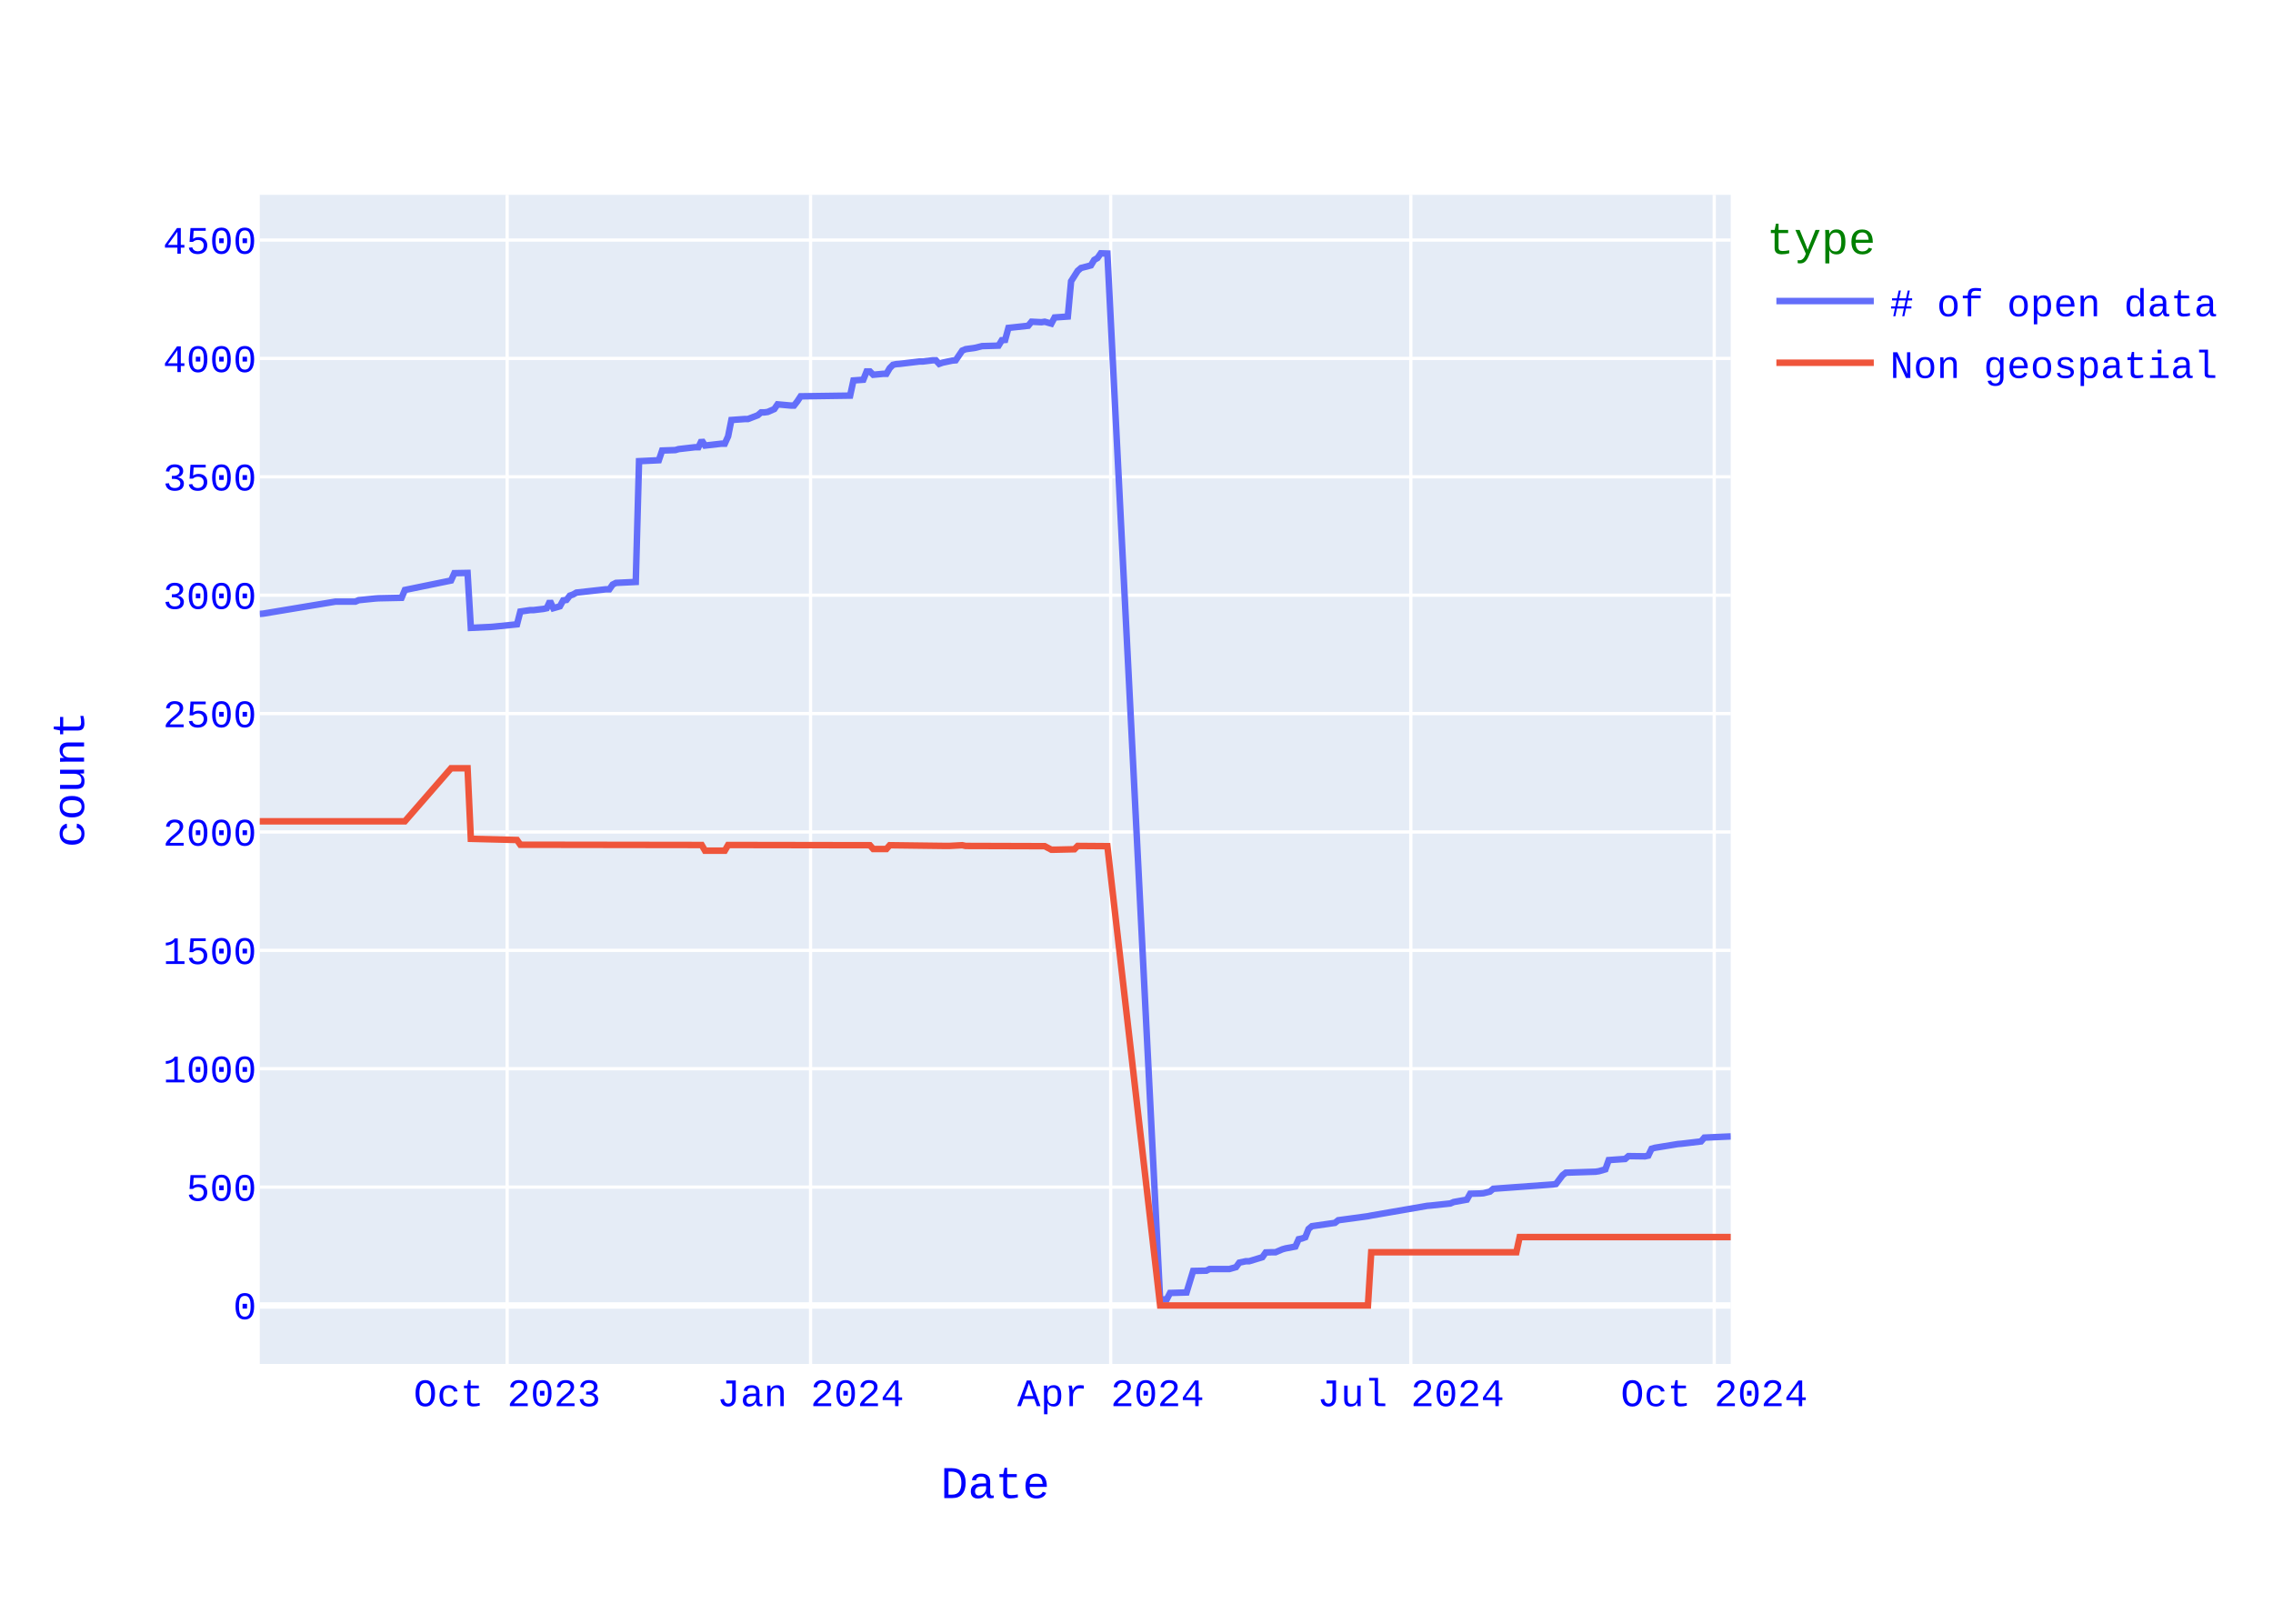
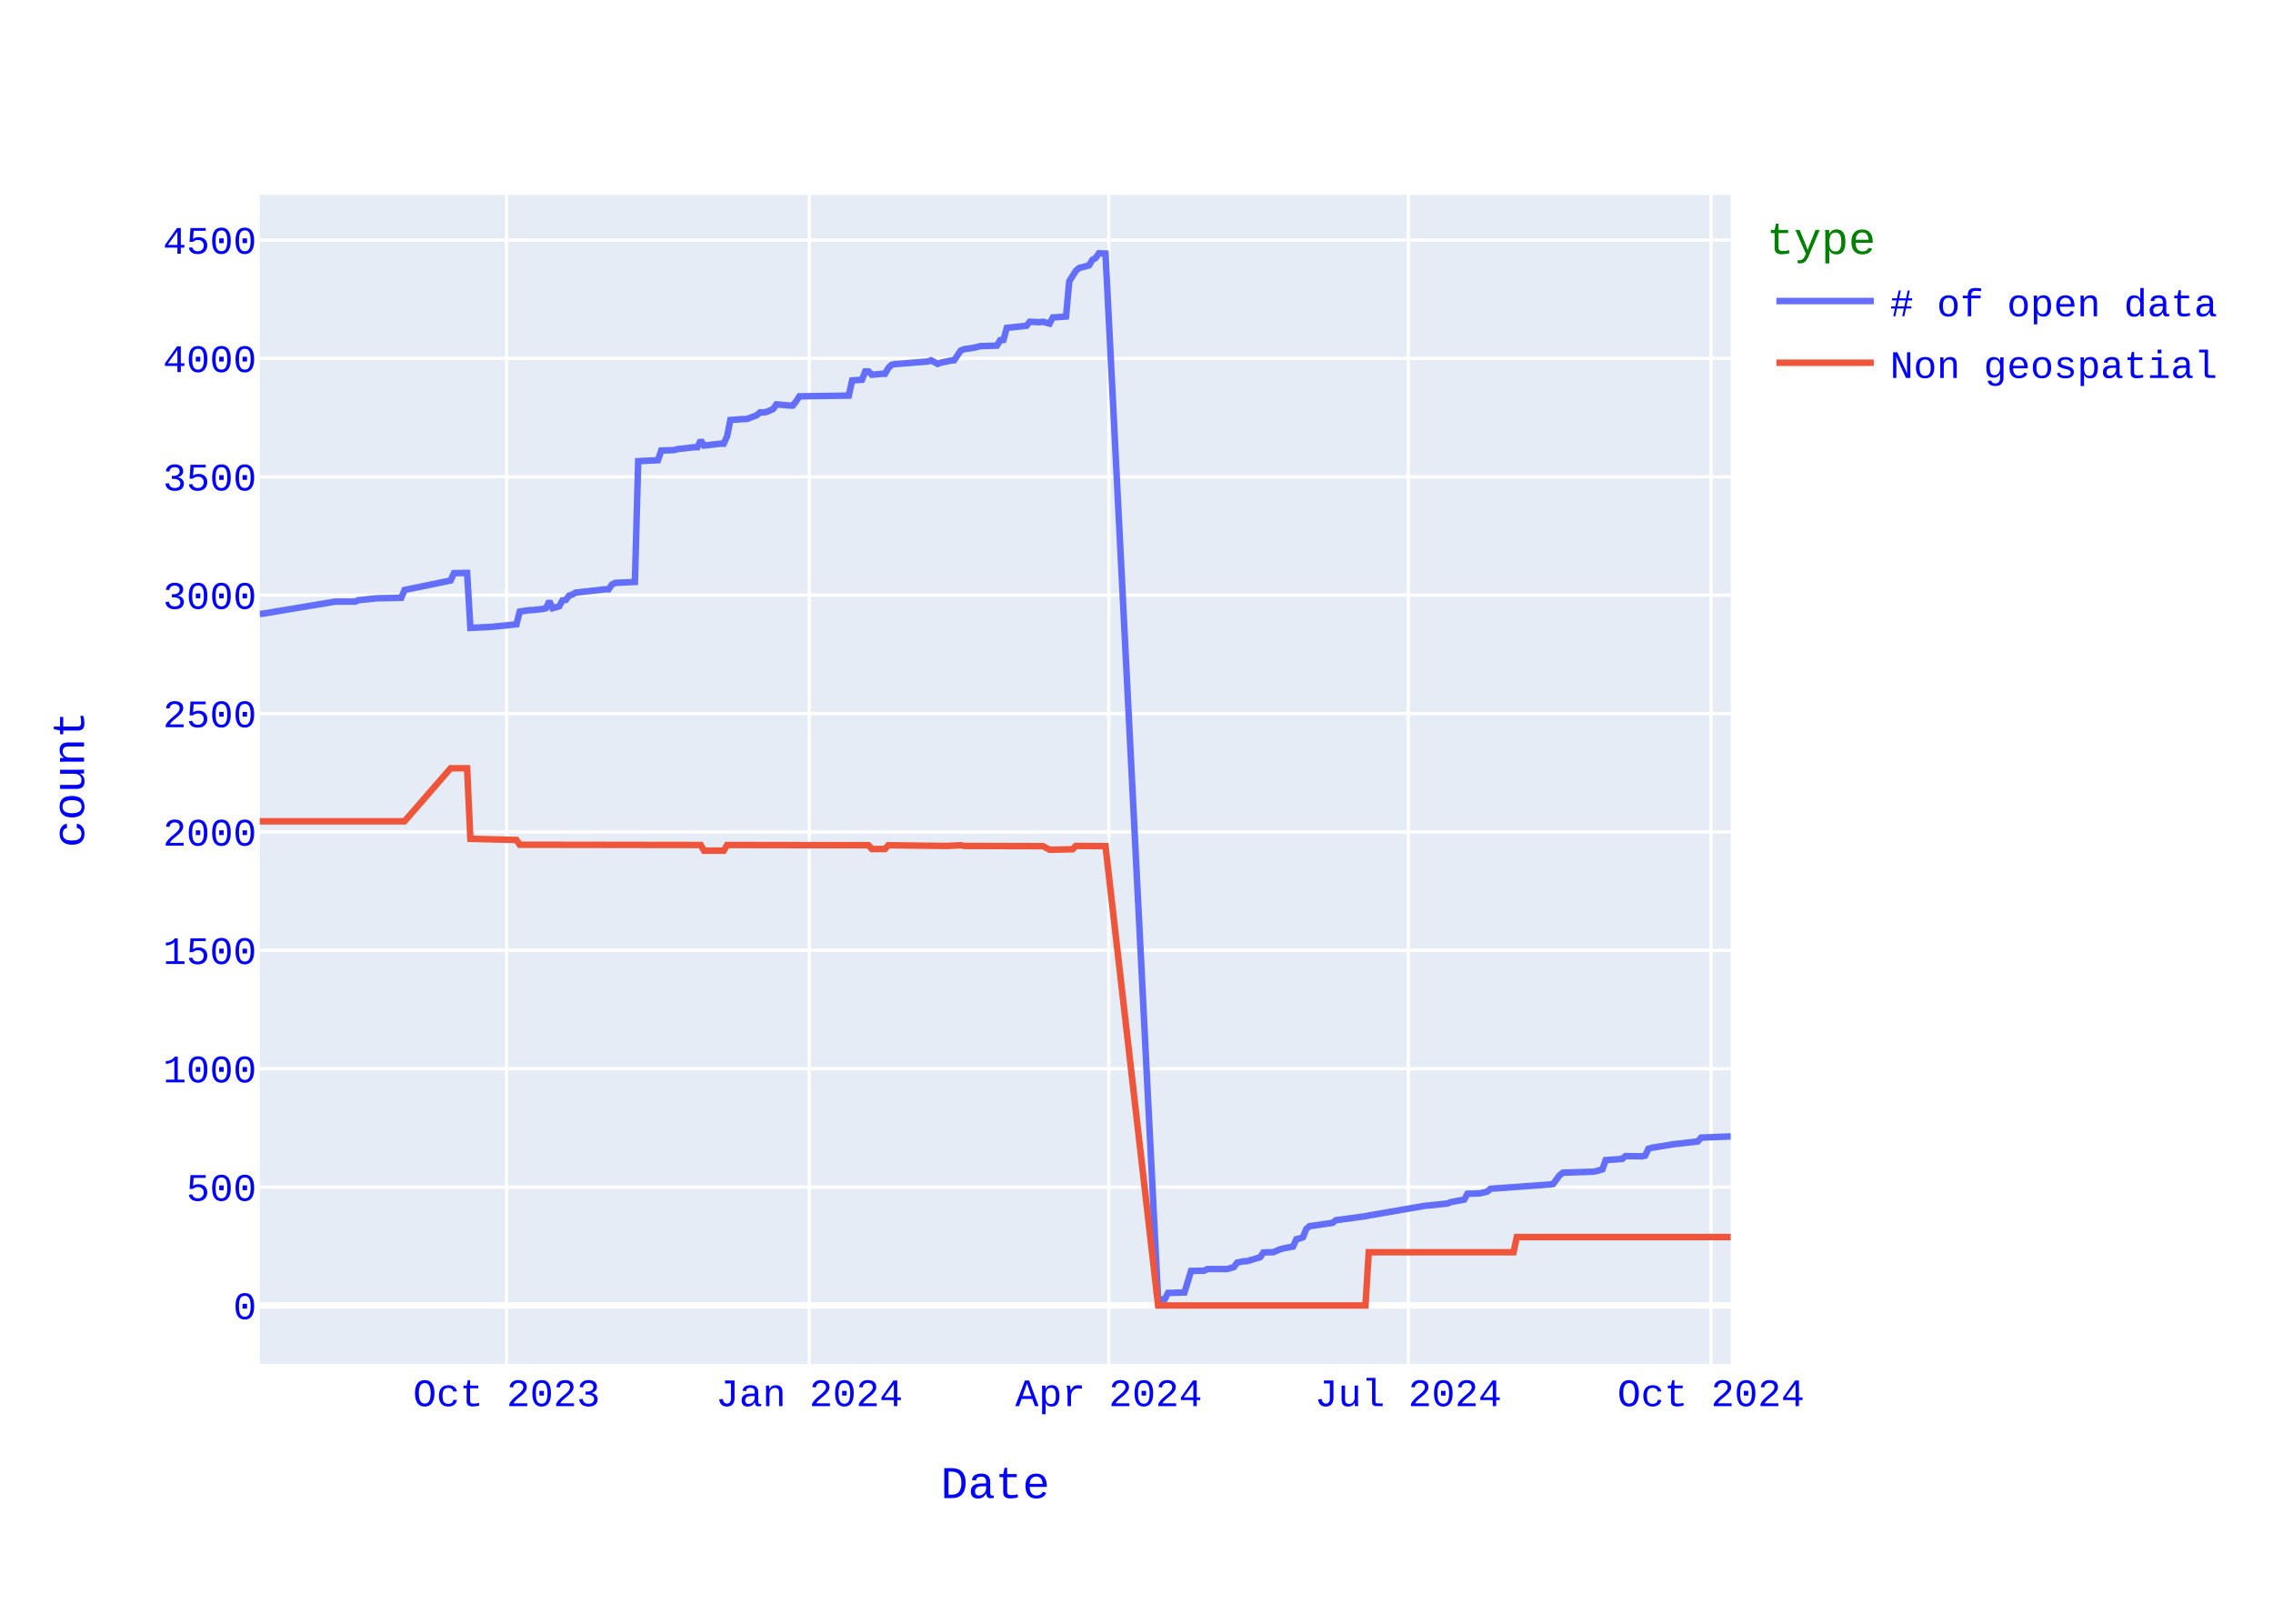
<svg xmlns="http://www.w3.org/2000/svg" class="main-svg" width="700" height="500" style="" viewBox="0 0 700 500">
  <rect x="0" y="0" width="700" height="500" style="fill: rgb(255, 255, 255); fill-opacity: 1;" />
-   <defs id="defs-056480">
+   <defs id="defs-a711bd">
    <g class="clips">
-       <clipPath id="clip056480xyplot" class="plotclip">
+       <clipPath id="clipa711bdxyplot" class="plotclip">
        <rect width="453" height="360" />
      </clipPath>
-       <clipPath class="axesclip" id="clip056480x">
+       <clipPath class="axesclip" id="clipa711bdx">
        <rect x="80" y="0" width="453" height="500" />
      </clipPath>
-       <clipPath class="axesclip" id="clip056480y">
+       <clipPath class="axesclip" id="clipa711bdy">
        <rect x="0" y="60" width="700" height="360" />
      </clipPath>
-       <clipPath class="axesclip" id="clip056480xy">
+       <clipPath class="axesclip" id="clipa711bdxy">
        <rect x="80" y="60" width="453" height="360" />
      </clipPath>
    </g>
    <g class="gradients" />
    <g class="patterns" />
  </defs>
  <g class="bglayer">
    <rect class="bg" x="80" y="60" width="453" height="360" style="fill: rgb(229, 236, 246); fill-opacity: 1; stroke-width: 0;" />
  </g>
  <g class="layer-below">
    <g class="imagelayer" />
    <g class="shapelayer" />
  </g>
  <g class="cartesianlayer">
    <g class="subplot xy">
      <g class="layer-subplot">
        <g class="shapelayer" />
        <g class="imagelayer" />
      </g>
      <g class="minor-gridlayer">
        <g class="x" />
        <g class="y" />
      </g>
      <g class="gridlayer">
        <g class="x">
-           <path class="xgrid crisp" transform="translate(156.18,0)" d="M0,60v360" style="stroke: rgb(255, 255, 255); stroke-opacity: 1; stroke-width: 1px;" />
-           <path class="xgrid crisp" transform="translate(249.62,0)" d="M0,60v360" style="stroke: rgb(255, 255, 255); stroke-opacity: 1; stroke-width: 1px;" />
-           <path class="xgrid crisp" transform="translate(342.05,0)" d="M0,60v360" style="stroke: rgb(255, 255, 255); stroke-opacity: 1; stroke-width: 1px;" />
-           <path class="xgrid crisp" transform="translate(434.48,0)" d="M0,60v360" style="stroke: rgb(255, 255, 255); stroke-opacity: 1; stroke-width: 1px;" />
-           <path class="xgrid crisp" transform="translate(527.92,0)" d="M0,60v360" style="stroke: rgb(255, 255, 255); stroke-opacity: 1; stroke-width: 1px;" />
+           <path class="xgrid crisp" transform="translate(156.01,0)" d="M0,60v360" style="stroke: rgb(255, 255, 255); stroke-opacity: 1; stroke-width: 1px;" />
+           <path class="xgrid crisp" transform="translate(249.24,0)" d="M0,60v360" style="stroke: rgb(255, 255, 255); stroke-opacity: 1; stroke-width: 1px;" />
+           <path class="xgrid crisp" transform="translate(341.46,0)" d="M0,60v360" style="stroke: rgb(255, 255, 255); stroke-opacity: 1; stroke-width: 1px;" />
+           <path class="xgrid crisp" transform="translate(433.68,0)" d="M0,60v360" style="stroke: rgb(255, 255, 255); stroke-opacity: 1; stroke-width: 1px;" />
+           <path class="xgrid crisp" transform="translate(526.92,0)" d="M0,60v360" style="stroke: rgb(255, 255, 255); stroke-opacity: 1; stroke-width: 1px;" />
        </g>
        <g class="y">
          <path class="ygrid crisp" transform="translate(0,365.55)" d="M80,0h453" style="stroke: rgb(255, 255, 255); stroke-opacity: 1; stroke-width: 1px;" />
          <path class="ygrid crisp" transform="translate(0,329.09)" d="M80,0h453" style="stroke: rgb(255, 255, 255); stroke-opacity: 1; stroke-width: 1px;" />
          <path class="ygrid crisp" transform="translate(0,292.64)" d="M80,0h453" style="stroke: rgb(255, 255, 255); stroke-opacity: 1; stroke-width: 1px;" />
          <path class="ygrid crisp" transform="translate(0,256.19)" d="M80,0h453" style="stroke: rgb(255, 255, 255); stroke-opacity: 1; stroke-width: 1px;" />
          <path class="ygrid crisp" transform="translate(0,219.73)" d="M80,0h453" style="stroke: rgb(255, 255, 255); stroke-opacity: 1; stroke-width: 1px;" />
          <path class="ygrid crisp" transform="translate(0,183.28)" d="M80,0h453" style="stroke: rgb(255, 255, 255); stroke-opacity: 1; stroke-width: 1px;" />
          <path class="ygrid crisp" transform="translate(0,146.82)" d="M80,0h453" style="stroke: rgb(255, 255, 255); stroke-opacity: 1; stroke-width: 1px;" />
          <path class="ygrid crisp" transform="translate(0,110.37)" d="M80,0h453" style="stroke: rgb(255, 255, 255); stroke-opacity: 1; stroke-width: 1px;" />
          <path class="ygrid crisp" transform="translate(0,73.92)" d="M80,0h453" style="stroke: rgb(255, 255, 255); stroke-opacity: 1; stroke-width: 1px;" />
        </g>
      </g>
      <g class="zerolinelayer">
        <path class="yzl zl crisp" transform="translate(0,402)" d="M80,0h453" style="stroke: rgb(255, 255, 255); stroke-opacity: 1; stroke-width: 2px;" />
      </g>
      <path class="xlines-below" />
      <path class="ylines-below" />
      <g class="overlines-below" />
      <g class="xaxislayer-below" />
      <g class="yaxislayer-below" />
      <g class="overaxes-below" />
-       <g class="plot" transform="translate(80,60)" clip-path="url(#clip056480xyplot)">
+       <g class="plot" transform="translate(80,60)" clip-path="url(#clipa711bdxyplot)">
        <g class="scatterlayer mlayer">
-           <g class="trace scatter traceee4754" style="stroke-miterlimit: 2; opacity: 1;">
+           <g class="trace scatter trace9695a4" style="stroke-miterlimit: 2; opacity: 1;">
            <g class="fills" />
            <g class="errorbars" />
            <g class="lines">
-               <path class="js-line" d="M453,289.94L444.87,290.31L443.86,291.48L437.76,292.2L436.75,292.28L429.64,293.44L428.62,293.74L427.61,295.85L426.59,296.07L421.51,296L420.5,296.87L415.42,297.23L414.4,300.08L412.37,300.66L411.36,300.81L402.22,301.1L401.2,301.9L399.17,304.6L398.15,304.74L379.87,306.06L378.85,306.93L376.82,307.44L375.81,307.51L372.76,307.59L371.74,309.41L367.68,310.14L366.67,310.58L360.57,311.23L359.56,311.31L342.29,314.3L341.27,314.51L332.13,315.75L331.12,316.56L324.01,317.58L322.99,318.45L321.98,321L320.96,321.37L319.94,321.59L318.93,323.85L315.88,324.43L314.87,324.72L312.83,325.6L311.82,325.6L309.79,325.67L308.77,327.13L304.71,328.37L303.69,328.37L301.66,328.8L300.65,330.19L298.61,330.77L297.6,330.77L292.52,330.77L291.5,331.28L287.44,331.36L285.41,337.99L280.33,338.14L279.32,340.1L277.28,340.18L261.03,18.07L259,18L257.99,19.46L256.97,20.04L255.96,21.72L252.91,22.52L251.89,23.4L249.86,26.6L248.85,37.47L244.78,37.76L243.77,39.65L241.74,39.07L240.72,39.22L237.67,39.07L236.66,40.31L230.56,40.97L229.55,44.68L228.53,44.76L227.52,46.43L222.44,46.58L220.41,47.09L217.36,47.53L216.34,47.96L214.31,50.95L213.3,51.03L210.25,51.68L209.23,52.05L208.22,50.95L207.2,50.95L204.15,51.32L203.14,51.32L197.04,52.05L196.03,52.12L195.01,52.34L194,53.36L192.98,55.11L191.97,55.11L188.92,55.4L187.9,54.38L186.89,54.38L185.87,56.93L182.83,57.15L181.81,61.82L166.57,62.04L165.56,63.57L164.54,64.88L163.53,64.88L159.46,64.51L158.45,65.97L156.42,66.85L155.4,66.99L154.39,66.99L153.37,67.87L150.32,69.04L149.31,69.04L145.24,69.33L144.23,74.36L143.21,76.62L142.2,76.62L137.12,77.2L136.1,75.6L135.09,77.71L134.07,77.71L128.99,78.29L127.98,78.59L123.91,78.73L122.9,81.72L116.8,82.01L115.79,119.2L109.7,119.49L108.68,120L107.66,121.46L106.65,121.46L97.51,122.48L96.49,123.06L95.48,123.42L94.46,124.74L93.44,124.88L92.43,126.7L90.4,127.29L89.38,125.1L88.37,127.29L87.35,127.51L84.3,127.87L83.29,127.87L80.24,128.31L79.22,132.25L72.11,132.97L71.1,133.05L65,133.34L63.99,116.42L59.93,116.5L58.91,118.76L44.69,121.67L43.67,124.08L36.57,124.23L35.55,124.3L30.47,124.81L29.46,125.25L23.36,125.25L1.02,128.96L0,129.04" style="vector-effect: none; fill: none; stroke: rgb(99, 110, 250); stroke-opacity: 1; stroke-width: 2px; opacity: 1;" />
+               <path class="js-line" d="M453,289.94L443.88,290.31L442.87,291.48L436.79,292.2L435.77,292.28L428.68,293.44L427.66,293.74L426.65,295.85L425.64,296.07L420.57,296L419.56,296.87L414.49,297.23L413.48,300.08L411.45,300.66L410.44,300.81L401.32,301.1L400.3,301.9L398.28,304.6L397.26,304.74L379.02,306.06L378.01,306.93L375.98,307.44L374.97,307.51L371.93,307.59L370.91,309.41L366.86,310.14L365.85,310.58L359.77,311.23L358.75,311.31L341.52,314.3L340.51,314.51L331.39,315.75L330.38,316.56L323.28,317.58L322.27,318.45L321.26,321L320.24,321.37L319.23,321.59L318.21,323.85L315.17,324.43L314.16,324.72L312.13,325.6L311.12,325.6L309.09,325.67L308.08,327.13L304.03,328.37L303.01,328.37L300.99,328.8L299.97,330.19L297.95,330.77L296.93,330.77L291.87,330.77L290.85,331.28L286.8,331.36L284.77,337.99L279.7,338.14L278.69,340.1L276.66,340.18L260.45,18.07L258.42,18L257.41,19.46L256.4,20.04L255.38,21.72L252.34,22.52L251.33,23.4L249.3,26.6L248.29,37.47L244.23,37.76L243.22,39.65L241.19,39.07L240.18,39.22L237.14,39.07L236.13,40.31L230.05,40.97L229.03,44.68L228.02,44.76L227.01,46.43L221.94,46.58L219.91,47.09L216.87,47.53L215.86,47.96L213.83,50.95L212.82,51.03L209.78,51.68L208.77,52.05L206.74,50.95L205.72,51.32L196.6,52.05L195.59,52.12L194.58,52.34L193.56,53.36L192.55,55.11L191.54,55.11L188.5,55.4L187.48,54.38L186.47,54.38L185.46,56.93L182.42,57.15L181.4,61.82L166.2,62.04L165.19,63.57L164.17,64.88L163.16,64.88L159.11,64.51L158.09,65.97L156.07,66.85L155.05,66.99L154.04,66.99L153.03,67.87L149.99,69.04L148.97,69.04L144.92,69.33L143.91,74.36L142.89,76.62L141.88,76.62L136.81,77.2L135.8,75.6L134.79,77.71L133.77,77.71L128.7,78.29L127.69,78.59L123.64,78.73L122.62,81.72L116.54,82.01L115.53,119.2L109.45,119.49L108.44,120L107.42,121.46L106.41,121.46L97.29,122.48L96.28,123.06L95.26,123.42L94.25,124.74L93.23,124.88L92.22,126.7L90.19,127.29L89.18,125.1L88.17,127.29L87.15,127.51L84.11,127.87L83.1,127.87L80.06,128.31L79.05,132.25L71.95,132.97L70.94,133.05L64.86,133.34L63.85,116.42L59.79,116.5L58.78,118.76L44.59,121.67L43.58,124.08L36.48,124.23L35.47,124.3L30.4,124.81L29.39,125.25L23.31,125.25L1.01,128.96L0,129.04" style="vector-effect: none; fill: none; stroke: rgb(99, 110, 250); stroke-opacity: 1; stroke-width: 2px; opacity: 1;" />
            </g>
            <g class="points" />
            <g class="text" />
          </g>
-           <g class="trace scatter trace4b590d" style="stroke-miterlimit: 2; opacity: 1;">
+           <g class="trace scatter tracee0b238" style="stroke-miterlimit: 2; opacity: 1;">
            <g class="fills" />
            <g class="errorbars" />
            <g class="lines">
-               <path class="js-line" d="M453,320.93L388,320.93L386.98,325.6L342.29,325.6L341.27,342L277.28,342L261.03,200.56L251.89,200.49L250.88,201.51L244.78,201.65L243.77,201.65L241.74,200.56L240.72,200.56L217.36,200.49L216.34,200.27L212.28,200.49L211.26,200.49L194,200.27L192.98,201.43L188.92,201.43L187.9,200.27L144.23,200.2L143.21,201.95L137.12,201.95L136.1,200.2L80.24,200.12L79.22,198.66L65,198.3L63.99,176.57L58.91,176.57L44.69,192.9L0,192.9" style="vector-effect: none; fill: none; stroke: rgb(239, 85, 59); stroke-opacity: 1; stroke-width: 2px; opacity: 1;" />
+               <path class="js-line" d="M453,320.93L387.13,320.93L386.11,325.6L341.52,325.6L340.51,342L276.66,342L260.45,200.56L251.33,200.49L250.32,201.51L244.23,201.65L243.22,201.65L241.19,200.56L240.18,200.56L216.87,200.49L215.86,200.27L211.81,200.49L210.79,200.49L193.56,200.27L192.55,201.43L188.5,201.43L187.48,200.27L143.91,200.2L142.89,201.95L136.81,201.95L135.8,200.2L80.06,200.12L79.05,198.66L64.86,198.3L63.85,176.57L58.78,176.57L44.59,192.9L0,192.9" style="vector-effect: none; fill: none; stroke: rgb(239, 85, 59); stroke-opacity: 1; stroke-width: 2px; opacity: 1;" />
            </g>
            <g class="points" />
            <g class="text" />
          </g>
        </g>
      </g>
      <g class="overplot" />
      <path class="xlines-above crisp" d="M0,0" style="fill: none;" />
      <path class="ylines-above crisp" d="M0,0" style="fill: none;" />
      <g class="overlines-above" />
      <g class="xaxislayer-above">
        <g class="xtick">
-           <text text-anchor="middle" x="0" y="433" transform="translate(156.18,0)" style="font-family: 'Courier New'; font-size: 12px; fill: rgb(0, 0, 255); fill-opacity: 1; white-space: pre; opacity: 1;">Oct 2023</text>
-         </g>
-         <g class="xtick">
-           <text text-anchor="middle" x="0" y="433" style="font-family: 'Courier New'; font-size: 12px; fill: rgb(0, 0, 255); fill-opacity: 1; white-space: pre; opacity: 1;" transform="translate(249.62,0)">Jan 2024</text>
-         </g>
-         <g class="xtick">
-           <text text-anchor="middle" x="0" y="433" style="font-family: 'Courier New'; font-size: 12px; fill: rgb(0, 0, 255); fill-opacity: 1; white-space: pre; opacity: 1;" transform="translate(342.05,0)">Apr 2024</text>
-         </g>
-         <g class="xtick">
-           <text text-anchor="middle" x="0" y="433" style="font-family: 'Courier New'; font-size: 12px; fill: rgb(0, 0, 255); fill-opacity: 1; white-space: pre; opacity: 1;" transform="translate(434.48,0)">Jul 2024</text>
-         </g>
-         <g class="xtick">
-           <text text-anchor="middle" x="0" y="433" style="font-family: 'Courier New'; font-size: 12px; fill: rgb(0, 0, 255); fill-opacity: 1; white-space: pre; opacity: 1;" transform="translate(527.92,0)">Oct 2024</text>
+           <text text-anchor="middle" x="0" y="433" transform="translate(156.01,0)" style="font-family: 'Courier New'; font-size: 12px; fill: rgb(0, 0, 255); fill-opacity: 1; white-space: pre; opacity: 1;">Oct 2023</text>
+         </g>
+         <g class="xtick">
+           <text text-anchor="middle" x="0" y="433" style="font-family: 'Courier New'; font-size: 12px; fill: rgb(0, 0, 255); fill-opacity: 1; white-space: pre; opacity: 1;" transform="translate(249.24,0)">Jan 2024</text>
+         </g>
+         <g class="xtick">
+           <text text-anchor="middle" x="0" y="433" style="font-family: 'Courier New'; font-size: 12px; fill: rgb(0, 0, 255); fill-opacity: 1; white-space: pre; opacity: 1;" transform="translate(341.46,0)">Apr 2024</text>
+         </g>
+         <g class="xtick">
+           <text text-anchor="middle" x="0" y="433" style="font-family: 'Courier New'; font-size: 12px; fill: rgb(0, 0, 255); fill-opacity: 1; white-space: pre; opacity: 1;" transform="translate(433.68,0)">Jul 2024</text>
+         </g>
+         <g class="xtick">
+           <text text-anchor="middle" x="0" y="433" style="font-family: 'Courier New'; font-size: 12px; fill: rgb(0, 0, 255); fill-opacity: 1; white-space: pre; opacity: 1;" transform="translate(526.92,0)">Oct 2024</text>
        </g>
      </g>
      <g class="yaxislayer-above">
        <g class="ytick">
          <text text-anchor="end" x="79" y="4.2" transform="translate(0,402)" style="font-family: 'Courier New'; font-size: 12px; fill: rgb(0, 0, 255); fill-opacity: 1; white-space: pre; opacity: 1;">0</text>
        </g>
        <g class="ytick">
          <text text-anchor="end" x="79" y="4.2" style="font-family: 'Courier New'; font-size: 12px; fill: rgb(0, 0, 255); fill-opacity: 1; white-space: pre; opacity: 1;" transform="translate(0,365.55)">500</text>
        </g>
        <g class="ytick">
          <text text-anchor="end" x="79" y="4.2" style="font-family: 'Courier New'; font-size: 12px; fill: rgb(0, 0, 255); fill-opacity: 1; white-space: pre; opacity: 1;" transform="translate(0,329.09)">1000</text>
        </g>
        <g class="ytick">
          <text text-anchor="end" x="79" y="4.2" style="font-family: 'Courier New'; font-size: 12px; fill: rgb(0, 0, 255); fill-opacity: 1; white-space: pre; opacity: 1;" transform="translate(0,292.64)">1500</text>
        </g>
        <g class="ytick">
          <text text-anchor="end" x="79" y="4.2" style="font-family: 'Courier New'; font-size: 12px; fill: rgb(0, 0, 255); fill-opacity: 1; white-space: pre; opacity: 1;" transform="translate(0,256.19)">2000</text>
        </g>
        <g class="ytick">
          <text text-anchor="end" x="79" y="4.2" style="font-family: 'Courier New'; font-size: 12px; fill: rgb(0, 0, 255); fill-opacity: 1; white-space: pre; opacity: 1;" transform="translate(0,219.73)">2500</text>
        </g>
        <g class="ytick">
          <text text-anchor="end" x="79" y="4.2" style="font-family: 'Courier New'; font-size: 12px; fill: rgb(0, 0, 255); fill-opacity: 1; white-space: pre; opacity: 1;" transform="translate(0,183.28)">3000</text>
        </g>
        <g class="ytick">
          <text text-anchor="end" x="79" y="4.2" style="font-family: 'Courier New'; font-size: 12px; fill: rgb(0, 0, 255); fill-opacity: 1; white-space: pre; opacity: 1;" transform="translate(0,146.82)">3500</text>
        </g>
        <g class="ytick">
          <text text-anchor="end" x="79" y="4.2" style="font-family: 'Courier New'; font-size: 12px; fill: rgb(0, 0, 255); fill-opacity: 1; white-space: pre; opacity: 1;" transform="translate(0,110.37)">4000</text>
        </g>
        <g class="ytick">
          <text text-anchor="end" x="79" y="4.2" style="font-family: 'Courier New'; font-size: 12px; fill: rgb(0, 0, 255); fill-opacity: 1; white-space: pre; opacity: 1;" transform="translate(0,73.92)">4500</text>
        </g>
      </g>
      <g class="overaxes-above" />
    </g>
  </g>
  <g class="polarlayer" />
  <g class="smithlayer" />
  <g class="ternarylayer" />
  <g class="geolayer" />
  <g class="funnelarealayer" />
  <g class="pielayer" />
  <g class="iciclelayer" />
  <g class="treemaplayer" />
  <g class="sunburstlayer" />
  <g class="glimages" />
-   <defs id="topdefs-056480">
+   <defs id="topdefs-a711bd">
    <g class="clips" />
-     <clipPath id="legend056480">
+     <clipPath id="legenda711bd">
      <rect width="146" height="67" x="0" y="0" />
    </clipPath>
  </defs>
  <g class="layer-above">
    <g class="imagelayer" />
    <g class="shapelayer" />
  </g>
  <g class="infolayer">
    <g class="legend" pointer-events="all" transform="translate(542.06,60)">
      <rect class="bg" shape-rendering="crispEdges" style="stroke: rgb(68, 68, 68); stroke-opacity: 1; fill: rgb(255, 255, 255); fill-opacity: 1; stroke-width: 0px;" width="146" height="67" x="0" y="0" />
-       <g class="scrollbox" transform="" clip-path="url(#legend056480)">
+       <g class="scrollbox" transform="" clip-path="url(#legenda711bd)">
        <text class="legendtitletext" text-anchor="start" x="2" y="18.2" style="font-family: 'Courier New'; font-size: 14px; fill: rgb(0, 128, 0); fill-opacity: 1; white-space: pre;">type</text>
        <g class="groups" transform="">
          <g class="traces" transform="translate(0,32.7)" style="opacity: 1;">
            <text class="legendtext" text-anchor="start" x="40" y="4.68" style="font-family: 'Courier New'; font-size: 12px; fill: rgb(0, 0, 255); fill-opacity: 1; white-space: pre;"># of open data</text>
            <g class="layers" style="opacity: 1;">
              <g class="legendfill" />
              <g class="legendlines">
                <path class="js-line" d="M5,0h30" style="fill: none; stroke: rgb(99, 110, 250); stroke-opacity: 1; stroke-width: 2px;" />
              </g>
              <g class="legendsymbols">
                <g class="legendpoints" />
              </g>
            </g>
            <rect class="legendtoggle" x="0" y="-9.5" width="140.828" height="19" style="fill: rgb(0, 0, 0); fill-opacity: 0;" />
          </g>
        </g>
        <g class="groups" transform="">
          <g class="traces" transform="translate(0,51.7)" style="opacity: 1;">
            <text class="legendtext" text-anchor="start" x="40" y="4.68" style="font-family: 'Courier New'; font-size: 12px; fill: rgb(0, 0, 255); fill-opacity: 1; white-space: pre;">Non geospatial</text>
            <g class="layers" style="opacity: 1;">
              <g class="legendfill" />
              <g class="legendlines">
                <path class="js-line" d="M5,0h30" style="fill: none; stroke: rgb(239, 85, 59); stroke-opacity: 1; stroke-width: 2px;" />
              </g>
              <g class="legendsymbols">
                <g class="legendpoints" />
              </g>
            </g>
            <rect class="legendtoggle" x="0" y="-9.5" width="140.828" height="19" style="fill: rgb(0, 0, 0); fill-opacity: 0;" />
          </g>
        </g>
      </g>
      <rect class="scrollbar" rx="20" ry="3" width="0" height="0" style="fill: rgb(128, 139, 164); fill-opacity: 1;" x="0" y="0" />
    </g>
    <g class="g-gtitle" />
    <g class="g-xtitle">
      <text class="xtitle" x="306.5" y="461.3" text-anchor="middle" style="font-family: 'Courier New'; font-size: 14px; fill: rgb(0, 0, 255); opacity: 1; font-weight: normal; white-space: pre;">Date</text>
    </g>
    <g class="g-ytitle">
      <text class="ytitle" transform="rotate(-90,25.8875,240)" x="25.888" y="240" text-anchor="middle" style="font-family: 'Courier New'; font-size: 14px; fill: rgb(0, 0, 255); opacity: 1; font-weight: normal; white-space: pre;">count</text>
    </g>
  </g>
</svg>
